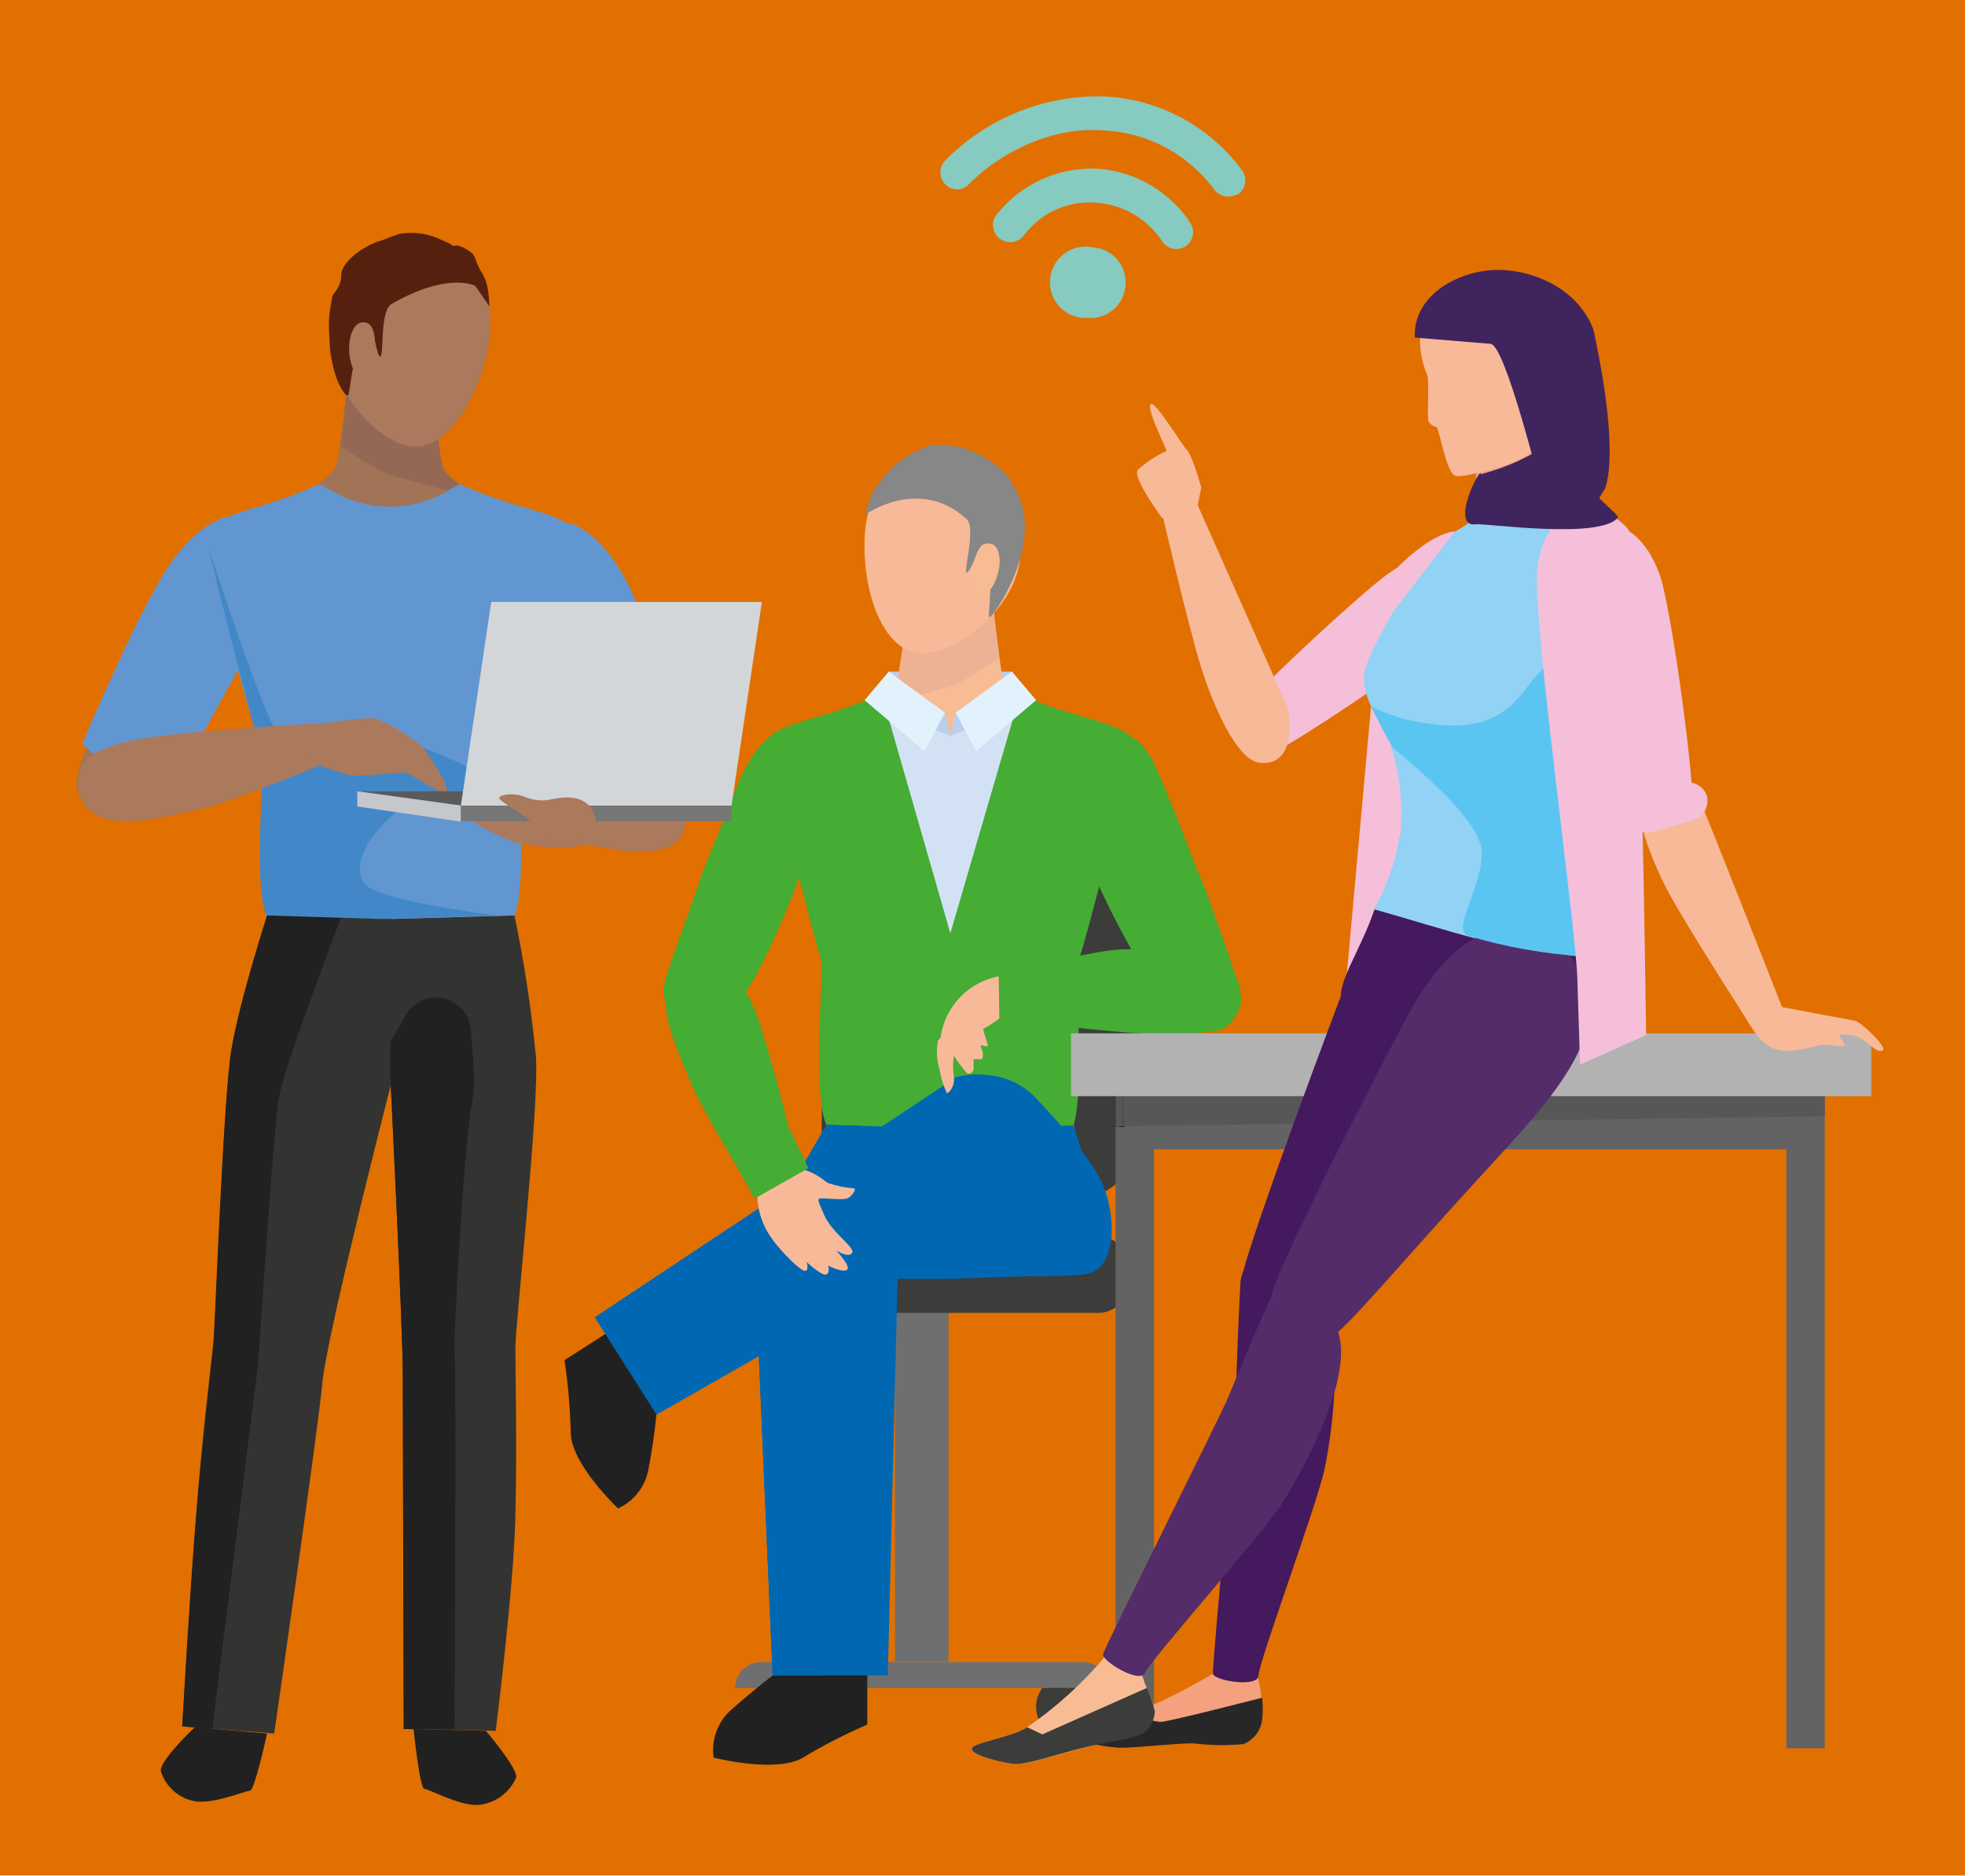
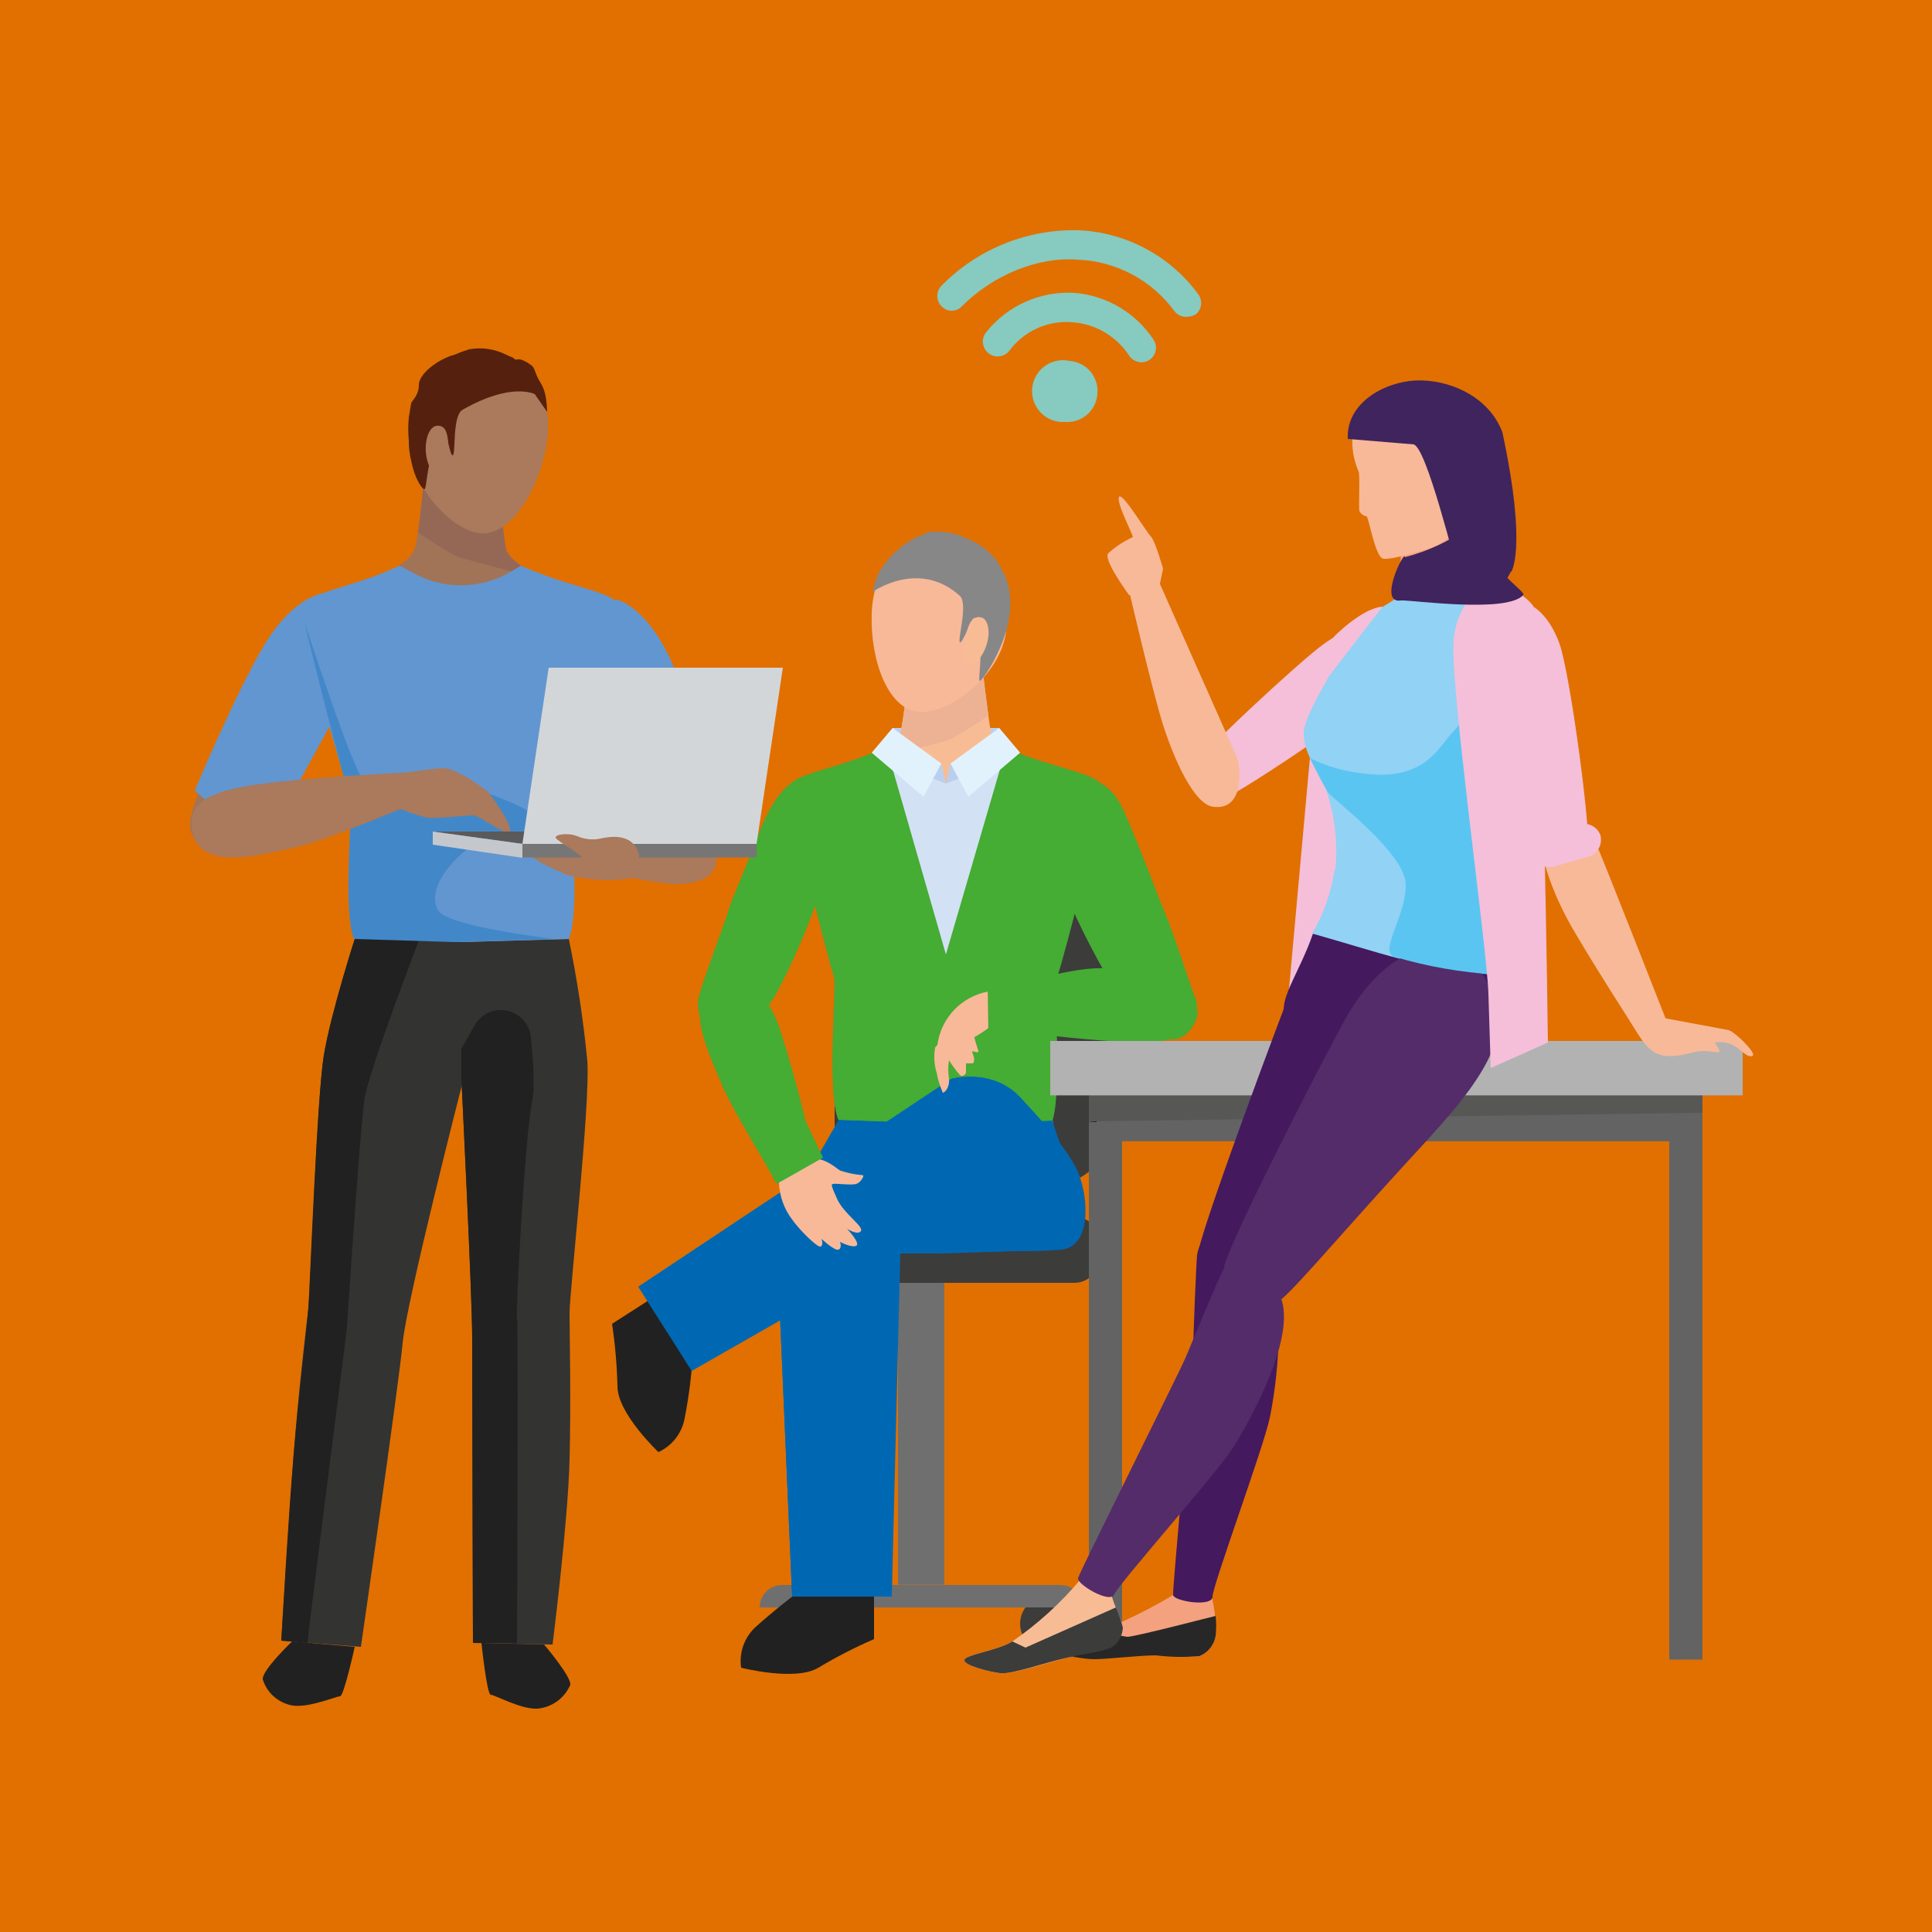
- <svg xmlns="http://www.w3.org/2000/svg" height="210" viewBox="0 0 220 210" width="220">
-   <g fill="none" transform="">
-     <path d="m0 0v210h220v-210z" fill="#e17000" />
-     <g transform="translate(8 10)">
+ <svg xmlns="http://www.w3.org/2000/svg" height="250" viewBox="0 0 250 250" width="250">
+   <g fill="none">
+     <path d="m0 0v250h250v-250z" fill="#e17000" />
+     <g transform="translate(24 29)">
      <path d="m92.2 133.2h6v42.86h-6z" fill="#706f6f" />
      <path d="m83.2 181.1c0 1.933-1.567 3.5-3.5 3.5s-3.5-1.567-3.5-3.5 1.567-3.5 3.5-3.5c.937-.028 1.843.332 2.506.994s1.022 1.569.994 2.506" fill="#313131" />
      <path d="m115 181.1c0 1.933-1.567 3.5-3.5 3.5s-3.5-1.567-3.5-3.5 1.567-3.5 3.5-3.5c.937-.028 1.843.332 2.506.994s1.022 1.569.994 2.506" fill="#3c3c3b" />
      <path d="m116.2 179h-41.9c0-1.602 1.298-2.9 2.9-2.9h36c1.619-.001 2.946 1.282 3 2.9" fill="#706f6f" />
-       <path d="m115 137h-39.5c-1.839.001-3.346-1.461-3.4-3.3v-1.9c0-1.878 1.522-3.4 3.4-3.4h39.5c1.839.054 3.301 1.561 3.3 3.4v1.9c0 .875-.348 1.715-.967 2.333s-1.458.967-2.333.967" fill="#3c3c3b" />
-       <path d="m92.2 124.4h19.6c4.529 0 8.2-3.671 8.2-8.2v-27.1c0-9.941-8.059-18-18-18-9.941 0-18 8.059-18 18v27.1c0 4.529 3.671 8.2 8.2 8.2" fill="#3c3c3b" />
-       <path d="m92 121.3h15.3c3.496-.055 6.3-2.904 6.3-6.4v-26.6c0-7.732-6.268-14-14-14-7.732 0-14 6.268-14 14v26.6c0 3.535 2.865 6.4 6.4 6.4" fill="#3c3c3b" />
+       <g fill="#3c3c3b">
+         <path d="m115 137h-39.5c-1.839.001-3.346-1.461-3.4-3.3v-1.9c0-1.878 1.522-3.4 3.4-3.4h39.5c1.839.054 3.301 1.561 3.3 3.4v1.9c0 .875-.348 1.715-.967 2.333s-1.458.967-2.333.967" />
+         <path d="m92.2 124.4h19.6c4.529 0 8.2-3.671 8.2-8.2v-27.1c0-9.941-8.059-18-18-18-9.941 0-18 8.059-18 18v27.1c0 4.529 3.671 8.2 8.2 8.2" />
+         <path d="m92 121.3h15.3c3.496-.055 6.3-2.904 6.3-6.4v-26.6c0-7.732-6.268-14-14-14-7.732 0-14 6.268-14 14v26.6c0 3.535 2.865 6.4 6.4 6.4" />
+       </g>
      <path d="m91.5 65.2h13.8v4.83h-13.8z" fill="#bacfed" />
      <path d="m89.1 176.7-8.3-.8c-2.469 1.769-4.839 3.672-7.1 5.7-1.406 1.34-2.077 3.277-1.8 5.2 0 0 7 1.8 10 0 2.316-1.391 4.721-2.627 7.2-3.7z" fill="#212121" />
      <path d="m112.1 95.4c2.5-7.5 8.9-20.5 5.1-22.8s-18.8-4.7-18.8-4.7v.2s-14.1 1.2-19 4.2 2.8 15.8 5.2 23.4c.6 1.8.5 9.9.3 17.2 0 1.7-1.5 9.9-1.2 13.3 0 1 11.5 3.8 14.7 4s14.6-3.2 14.7-4.2c.2-3.4-1.2-11.6-1.3-13.4-.2-7.2-.3-15.3.3-17.2" fill="#f8bc95" />
      <path d="m81.6 71.9c-2.7-1.1-5.4 1.7-7.3 6.7s-3.6 8.7-4 10.1-3.2 8.8-3.8 11c-.635 2.145.44 4.426 2.5 5.3 1.8.7 5.2-1.7 7.2-5s12.5-25.3 5.4-28.1" fill="#45ac34" />
      <path d="m104.2 65.6c-.3-1.4-1.1-8.5-1.1-8.5h-4.7v.2h-4.7s-.8 7.1-1.2 8.6-4.2 3.6-4.2 3.6h10.1v-.2h10s-3.9-2.2-4.2-3.7" fill="#f8bc95" />
      <path d="m103.9 63.6c-.3-2.1-.7-5.3-.8-6.2l-.3-.3h-4.4v.2h-4.7s-.8 7.1-1.2 8.6-4.2 3.6-4.2 3.6h.5l9.5-2.6c1.3-.3 5.6-3.3 5.6-3.3" fill="#edb293" />
      <path d="m84.6 115.8-7 12.1-.4 5.3h20.6l15.5-.5 2.8-4.8-4-12.1z" fill="#0068b3" />
      <path d="m76.4 129 2.1 48.6h12.9l1.2-48.6s-1.9-6.4-8.6-6.4-7.6 6.4-7.6 6.4" fill="#0068b3" />
      <path d="m84 122.6c-5.7 0-7.6 6.4-7.6 6.4l2.1 48.6h5.5z" fill="#0068b3" />
      <path d="m113.4 72.5c2.6-1.1 5.9-1.4 8.1 3.6s4.6 11.6 5.2 12.9 3.1 8.6 3.8 10.8.2 4.6-1.8 5.5-5.2-1.5-7.5-4.8-14.7-24.8-7.8-28" fill="#45ac34" />
      <path d="m118.3 72.8c-.5-1.1-4-1.9-7.1-2.9-1.767-.537-3.503-1.171-5.2-1.9l-7.6 4.4-7.6-4.4c-1.689.749-3.426 1.384-5.2 1.9-3.1 1-6.5 1.8-7.1 2.9s5 22.4 5.6 24.2-1 14.5.6 18.3l13.6.5h.1l13.6-.4c1.2-4.4 0-16.7.6-18.6s6.3-22.9 5.7-24" fill="#d3e1f4" />
      <path d="m97.8 69.8.6 2.6-4.6-1.8 2.6-1.2z" fill="#bacfed" />
      <path d="m118.7 72.7c-.6-1.2-4.1-2-7.3-3-1.767-.537-3.503-1.171-5.2-1.9l-7.8 26.7-7.7-26.8s-2.5 1.1-5.3 2-6.7 1.8-7.2 2.9 5 22.9 5.7 24.7-1 14.8.6 18.6l13.8.5h.1l13.8-.4c1.3-4.4 0-17 .7-18.9s6.3-23.3 5.8-24.4" fill="#45ac34" />
      <path d="m100.6 114.6c-1.3-.9-3.3-1.7-4.5-2.5s0-3.3-.1-4.6 3.7-3.9 6.2-4.8 6.9-.5 7.9-2.3-1.7-3.4-2.9-3.4-8.6-2.2-9.8-2-10 1-11.4 0-7.8-22.4-7.8-22.4c1.5 6.8 5.3 23.5 5.7 24.7s-1 14.8.6 18.6l13.8.5h.1l13.8-.4c-1.415-.18-2.818-.447-4.2-.8-1.3-.4-6 .2-7.4-.6" fill="#45ac34" />
      <path d="m99 69.8-.6 2.6 4.6-1.8-2.7-1.2z" fill="#bacfed" />
      <path d="m88.8 68.4 2.7-3.2 6.3 4.6-2.3 4.3z" fill="#e2f2fd" />
      <path d="m108 113s6 6.1 7.5 9.7 1.6 9.7-2.2 10-7.1.3-7.9-.2-7.3-11.6-7.2-12.9 7.2-7.7 9.8-6.6" fill="#0068b3" />
      <path d="m60.5 138.9 5.2 6.6c-.154 3.022-.522 6.03-1.1 9-.344 1.935-1.614 3.579-3.4 4.4 0 0-5.3-5-5.3-8.5-.066-2.712-.299-5.417-.7-8.1z" fill="#212121" />
      <path d="m107.7 124.3-42.2 24.1-6.9-10.9 40.5-26.9s6.5-1.8 10 3.8-1.4 9.9-1.4 9.9" fill="#0068b3" />
      <path d="m115.5 123.3c-.2-.3-7.1-9.9-7.4-10.1-3.6-4.1-9-2.6-9-2.6l-40.5 26.9 3.7 5.8s26.9-25.6 38.2-30c4.4-1.7 15 10 15 10" fill="#0068b3" />
      <path d="m108 68.4-2.7-3.2-6.3 4.6 2.3 4.3z" fill="#e2f2fd" />
      <path d="m88.8 50.4c-.2 6.1 2.1 12.2 5.9 12.7s10.8-4.5 11.5-10.5-2.3-11.2-7.8-12-9.4 3.6-9.6 9.8" fill="#f8b999" />
      <path d="m88.9 47.6s6-4.3 11.3.5c1.1 1-.3 5.6 0 6s1.7-3.6 1.9-3.1c1.5 3.6.3 8.1.7 8.1s5.6-7.4 3.4-13.2c-.172-.495-.408-.965-.7-1.4-.207-.467-.476-.904-.8-1.3l-.7-.7c-.383-.394-.821-.731-1.3-1-.557-.378-1.163-.681-1.8-.9-.567-.288-1.174-.491-1.8-.6l-1.2-.2h-1.6l-1.9.8-.8.5-.8.5-.8.7c-.578.493-1.083 1.065-1.5 1.7-.266.309-.501.644-.7 1l-.3.6-.6 1.9" fill="#878787" />
      <path d="m101.1 52.8c-.5 1.6-.7 3.9.2 4.1s1.9-.9 2.4-2.6.1-3.2-.7-3.4-1.5.2-1.9 1.9" fill="#f8bc95" />
      <path d="m69.5 97.9c2.2-.7 5.3.3 7.4 6.2 1.754 5.487 3.222 11.061 4.4 16.7l-5.3 2.3s-5.5-8.9-6.7-12-5.7-11.5.2-13.2" fill="#45ac34" />
      <path d="m76.5 122.2.3 1.9c.077 1.703.67 3.342 1.7 4.7.9 1.3 3.3 3.7 3.7 3.5s.1-1 .1-1 1.7 1.6 2.2 1.4.2-1 .2-1 1.5.8 2.1.5-1.2-2.2-1.2-2.2 1.4.9 1.8.3-2.2-2.2-3.1-4.2-.7-1.8-.5-1.9 2.4.2 3 0 1-1 .9-1.1-1 0-2.9-.6c-.4-.1-2-1.9-4.3-1.6-1.361.341-2.698.776-4 1.3" fill="#f8b999" />
      <path d="m73.9 119.5 6.3-3.5 2.3 4.8-6 3.4z" fill="#45ac34" />
      <path d="m131 101.8c-.2 2.3-1.6 4.1-8.1 4.1-5.659-.268-11.301-.835-16.9-1.7v-5.5s8.2-2.3 11.7-2.4 13.5-.6 13.2 5.5" fill="#45ac34" />
      <path d="m103.9 99.3c-3.466.621-6.134 3.41-6.6 6.9 0 .5 1.2.9 2.2.4s5.6-2.8 5.7-4.1-.3-3.4-1.3-3.2" fill="#f8b999" />
      <path d="m102.9 100.7c-1.018.619-1.958 1.357-2.8 2.2l-.6.5-.4.5-.4.3-.3.6-.6.4c-.4.3-.1.6-.3.8s-.5.5-.5.6c-.189 1.067-.121 2.165.2 3.2.163.895.431 1.768.8 2.6.2 0 .9-.6.8-1.8-.129-.795-.129-1.605 0-2.4.416.669.884 1.304 1.4 1.9.3.3.7 0 .8-.3v-1.2h.9c.4-.5-.1-1.3-.1-1.5s.7.2.8 0-1.1-2.6-.3-3.1 1.5-2.1.7-3.3" fill="#f8b999" />
      <path d="m108.9 97.9.2 7-5.2.1-.1-6.6z" fill="#45ac34" />
      <g fill="#a17458" transform="translate(0 44)">
        <path d="m21.9 28c-2.4-7.7-8.8-20.7-5.1-23s18.9-4.8 18.9-4.8v.2s14.1 1.2 19 4.1-2.8 16-5.2 23.7c-.6 1.8-.5 10-.3 17.3.1 1.8 1.5 10 1.3 13.5-.1 1-11.5 7.3-14.7 7.5v-.3c-3.2-.1-14.7-6.4-14.8-7.4-.2-3.5 1.2-11.7 1.3-13.5.2-7.3.2-15.5-.4-17.3" />
        <path d="m20.2 4.3c2.6 1.3 3 6 .4 10.7-1.664 3.068-3.501 6.039-5.5 8.9-.7 1.3-4.3 8.8-5.6 10.7s-4.1 3.5-6.1 2.4-3.6-1.7-2.4-5.4 11-31.3 19.2-27.3" />
      </g>
      <path d="m29.7 41.9c.4-1.4 1.2-8.6 1.2-8.6h4.7v.2h4.8s.8 7.2 1.1 8.6 4.3 3.7 4.3 3.7h-10.2v-.2h-10.1s3.9-2.2 4.2-3.7" fill="#a17458" />
      <path d="m30.1 39.9c.3-2.2.6-5.3.7-6.3l.3-.3h4.5v.2h4.8s.8 7.2 1.1 8.6 4.3 3.7 4.3 3.7h-.5l-9.6-2.6c-1.3-.3-5.6-3.3-5.6-3.3" fill="#956856" />
      <g fill="#f8bc95">
        <path d="m43.3 95c5.8-.1 8.1 4 7.9 16.4s-1.9 25.9-2.7 27.9-9.1 2-9.9.8-2.9-26.9-2.9-30.9 1.3-14.2 7.6-14.2" />
        <path d="m43 149.2h1.5c2.296-.107 4.102-2.001 4.1-4.3l-.2-5.2c-.026-1.114-.494-2.172-1.301-2.941s-1.885-1.186-2.999-1.159h-1.5c-1.114.026-2.172.494-2.941 1.301-.769.806-1.186 1.885-1.159 2.999v5.1c.108 2.336 2.063 4.157 4.4 4.1" />
        <path d="m43.8 141.6c1.8 0 6.1.6 5.9 12.2s-5.1 27.5-5.1 27.5h-4.2s-2.1-21.5-2.1-25.6c-.1-9.4-.1-14.1 5.5-14.1" />
        <path d="m28 95.1c-5.8-.7-8.5 3.1-9.6 15.5s-1.7 26-1.1 28 8.8 2.9 9.7 1.9 6.6-26.5 7-30.5.3-14.3-6-14.9" />
        <path d="m21.8 149.1-1.5-.2c-2.299-.312-3.937-2.392-3.7-4.7l.7-5.2c.36-2.259 2.425-3.841 4.7-3.6l1.5.2c2.288.311 3.896 2.41 3.6 4.7l-.6 5.2c-.311 2.288-2.41 3.896-4.7 3.6" />
        <path d="m21.7 141.4c-1.7-.2-6.1 0-7.1 11.5s.9 27.9.9 27.9l4.2.4s5.6-21.1 6.1-25.2c1-9.3 1.5-14-4.1-14.6" />
        <path d="m53.2 48.8c-2.8.9-3.8 5.5-1.9 10.5 1.271 3.27 2.706 6.474 4.3 9.6.5 1.3 3.1 9.3 4.1 11.3s3.6 4 5.7 3.2 3.8-1.2 3.1-5-6.7-32.5-15.3-29.6" />
      </g>
      <path d="m49.6 92.5c1.088 5.219 1.889 10.493 2.4 15.8.4 5.5-2.3 29.9-2.3 32.6s.2 10.9 0 19-2.2 23.9-2.2 23.9l-10.3-.2s-.1-34.1-.1-39.5-1.4-33.6-1.4-33.6v-17.6z" fill="#333332" />
      <path d="m15.4 49.1c.6-1 4.1-1.9 7.2-2.9 1.739-.564 3.442-1.232 5.1-2l1.7.9c3.878 2.192 8.622 2.192 12.5 0l1.5-.9s2.5 1.1 5.3 2 6.7 1.8 7.2 2.9-5.1 22.9-5.7 24.7 1 14.8-.6 18.7l-13.9.4-13.9-.4c-1.2-4.4.1-17.1-.6-18.9s-6.9-22.7-5.8-24.5" fill="#6296d0" />
      <g transform="translate(12 92)">
        <path d="m10 .2s-3.2 9.9-4.1 15.4-1.7 30.1-2 32.7-1.3 10.9-1.9 18.9-1.6 24.1-1.6 24.1l10.3.8s4.9-33.9 5.4-39.3 7.7-33.5 7.7-33.5v-18.4z" fill="#333332" />
        <path d="m34.4 91.8s3.5 4.1 3.4 5.2c-.742 1.756-2.4 2.951-4.3 3.1-2.1.1-5.5-1.8-6-1.8s-1.2-6.7-1.2-6.7z" fill="#212121" />
      </g>
      <path d="m13.8 183.4s-3.9 3.7-3.8 4.9c.547 1.783 2.059 3.101 3.9 3.4 2.1.3 5.6-1.2 6.1-1.2s1.9-6.4 1.9-6.4z" fill="#212121" />
      <path d="m23.2 113c-.6 3.7-2.2 28.2-2.3 29.6s-5 39.2-5.1 41l-3.4-.3s.9-16 1.6-24.1 1.7-16.2 1.9-18.9 1.1-27.2 2-32.7 4.1-15.4 4.1-15.4l8.2.5s-6.4 16.7-7 20.3" fill="#212121" />
      <path d="m37.4 103.7c.836-1.508 2.562-2.288 4.246-1.919 1.684.369 2.926 1.8 3.054 3.519.4 4 .5 6.7.1 8.6-.9 4.6-2.1 27.1-1.9 27.7s0 42 0 42h-5.7s-.1-34.1-.1-39.5-1.4-33.6-1.4-33.6v-3.8z" fill="#212121" />
      <path d="m55.9 48.6s3.6.9 6.7 7.4 5.9 19.8 5.9 19.8c-1.651 1.231-3.516 2.147-5.5 2.7-3.6 1.1-5.2.8-5.2.8l-4.6-13.8s-1.8-16.4 2.7-16.9" fill="#6296d0" />
      <path d="m17.7 47.8s-3.7.4-7.4 6.5-9.1 19-9.1 19c1.512 1.415 3.276 2.534 5.2 3.3 1.606.759 3.332 1.233 5.1 1.4l7.2-13.1s3.4-16.2-1-17.1" fill="#6296d0" />
      <path d="m46.7 28.7c-1.1 6-4.7 11.7-8.6 11.3s-9.7-6.8-9.2-12.8 4.8-10.7 10.4-10.3 8.5 5.6 7.4 11.8" fill="#ab795b" />
      <path d="m45.2 22s-3-1.6-9.3 2c-1.4.7-.9 5.6-1.3 5.9s-.9-3.9-1.2-3.4c-2.3 3.2-2.1 7.9-2.5 7.8s-1.3-1.6-1.7-3.7c-.204-.851-.305-1.724-.3-2.6-.1-.997-.1-2.003 0-3l.3-1.8c.1-.4 1-1 1-2.4s2.4-3.3 4.6-3.9c.621-.266 1.255-.499 1.9-.7 1.634-.297 3.319-.051 4.8.7l.9.4c.2.1.1.3.6.2s1.4.5 1.8.8.4.9.9 1.8 1 1.4 1.1 4.2" fill="#55210e" />
      <path d="m34 28.4c.1 1.7-.2 4-1.1 4.1s-1.7-1.4-1.8-3.1.5-3.2 1.4-3.3 1.4.5 1.5 2.3" fill="#ab795b" />
      <path d="m32.7 88.8c-1.9-3.2 3.3-8.2 5.7-9.1s6.7-.4 7.3-2.2-10.7-5.4-11.8-5.3-9.3 1-10.7 0-7.8-20.7-7.8-20.7c1.5 6.6 5.5 21.8 5.9 23s-1 14.2.5 18l12.9.4h.1l12.9-.4s-13.8-1.6-15-3.7" fill="#4288c8" />
      <g fill="#ab795b" transform="translate(0 70)">
        <path d="m68.3 9.3c-.7-2.2-1.8-3.8-4.7-3.1s-8.9 4.4-8.9 4.4l1.1 3.6s6.6 1.4 8.2 1.2 6.2-.2 4.3-6.1" />
        <path d="m.8 8.2c-.3-2.4.7-4.4 7.2-5.5s21.8-1.8 21.8-1.8l.4 3.8s-12.3 5.2-15.8 5.9-12.9 3.7-13.6-2.4" />
      </g>
      <path d="m26.7 75.2c1.45.665 2.956 1.201 4.5 1.6 1.1.2 5.1-.3 6-.3s4.6 3 4.8 2-2.8-5-2.8-5-4.1-3.2-5.9-3.1-4.9.6-4.9.6z" fill="#ab795b" />
      <path d="m61 80c-1.549-.36-3.119-.627-4.7-.8-1.1.1-4.9 1.3-5.8 1.5s-6.1-.2-6 .7 5.1 2.9 5.1 2.9c1.871.416 3.783.617 5.7.6l4.9-.5z" fill="#ab795b" />
      <path d="m43.6 80.2h29.5l-15.2-1.6h-25.9z" fill="#5b5a5a" />
      <path d="m43.6 80.2h30.3l3.4-22.8h-30.3z" fill="#d2d6d9" />
      <path d="m43.6 82-11.6-1.7v-1.7l11.6 1.6z" fill="#c4c8cd" />
      <path d="m43.6 80.2h30.3v1.75h-30.3z" fill="#767676" />
      <path d="m54.9 83.7s-3.3-.9-3.4-1.5-3.5-2.4-3.6-2.8 1.5-.7 2.8-.2c.756.325 1.579.462 2.4.4.5 0 2.4-.7 4 0 1.055.466 1.698 1.551 1.6 2.7 0 .5-2.8 2.3-3.8 1.4" fill="#ab795b" />
      <path d="m116.9 107.3h4.3v78.05h-4.3z" fill="#646363" />
      <path d="m192 107.7h4.3v78.05h-4.3z" fill="#646363" />
      <path d="m117.7 107.3h77.7v11.38h-77.7z" fill="#646363" />
      <path d="m116.9 112.4h1v3.78h-1z" fill="#121212" />
      <path d="m116.9 112.4v3.8l.8-.1v-3.7z" fill="#575756" />
      <path d="m195.4 115h.9v-2.6h-.9z" fill="#575756" />
      <path d="m117.7 112.4v3.7l77.7-1.1v-2.6z" fill="#575756" />
      <path d="m111.9 105.7h89.6v7.04h-89.6z" fill="#b2b2b2" />
      <path d="m145.5 69.1-3.3 36.5 8.8.3 3.9-41.9z" fill="#f5bfd9" />
      <path d="m157.5 51.5c2 1.6 1.2 5.1-1.7 8.1s-21 15.2-22.3 15.1-4.2-2.1-3.5-3.9 14.4-14.4 17.2-16.4 7.8-4.9 10.3-2.9" fill="#f5bfd9" />
      <path d="m133 75.4c-2.5-.3-5.1-6.2-6.5-10.6s-4.5-17.8-4.5-17.8l3.8-1.1 10.3 23.2c.4 1.2 1 6.8-3.1 6.3" fill="#f8b999" />
      <path d="m169.4 97.1c.441 2.238.609 4.521.5 6.8-.4 5.7-19.5 7.4-20.2 7.2s-6.9-6.8-7.5-8.9 2.1-5.7 3.7-10.4z" fill="#44195e" />
      <path d="m132.5 176.6c.627 1.97.898 4.035.8 6.1-.196 1.175-.993 2.161-2.1 2.6-2 .3-3.7-.3-5.8-.3s-5.9.8-8.7.6c-1.3-.1-4.1-.6-3.9-1.3s4.1-1.6 6.2-2.5c3.04-1.242 5.982-2.713 8.8-4.4 0 0 4.5-1 4.7-.8" fill="#f4a17f" />
      <path d="m153.4 98.2c3 3.6 5.6 11.2-.1 18.8s-13.1 19.9-14.1 20.2-7.6-2.6-8.2-3.6 11.6-33.5 12.3-35.1 6.6-4.5 10.1-.3" fill="#44195e" />
      <path d="m139.5 134.5c3.3 4.4 1.6 16.2.8 20s-7.4 21.7-7.4 23.1-5 .6-5.1-.2 2.6-29.6 2.6-31.6.4-11.5.5-12.4c.7-4.7 6.7-1.5 8.6 1.1" fill="#44195e" />
      <path d="m158.5 51.8c-1.7-.1-1.6-2.1-1.5-3.7v-.2c.2-.7.4-10.5.4-10.5l10.1-3.1s-1 9.8-.6 11.7c-2.6 2.6-4.8 6-8.5 5.8" fill="#f4a17f" />
      <path d="m148.8 83.5c.365-3.98-.217-7.989-1.7-11.7-.5-.7-2.5-3.6-2.4-6s3.9-8 4.2-9.2-.1-2.9.5-3.7 6.7-3.8 7.6-4.8c.9 1.2 7.4.5 10-2.1v.2c2.1 2 8.5 3.9 9.8 7.2s-7.2 13-7.6 26.7c-.2 4.1-.1 11.6.1 17-8.3-.4-15.3-3-23.5-5.3 1.489-2.555 2.474-5.373 2.9-8.3" fill="#92d2f4" />
      <path d="m169.7 101.3c1.6 6.3-5.9 13.8-12.3 20.8-8.6 9.4-15.2 17.3-16.2 17.4s-6.3-3.2-6.8-4.3 11.3-24.3 15.6-32.2c6.6-12 16.9-12.3 19.7-1.7" fill="#542c6a" />
      <path d="m119.8 177.2c.2 1.3 1.4 3.4 1.5 4.4.001 1.072-.571 2.064-1.5 2.6-1.9.7-2.6.5-5.7 1.3s-7.2 2.2-8.7 2-4.7-1-4.6-1.7 4.3-1.2 6.2-2.4c3.28-2.259 6.24-4.95 8.8-8 0 0 4 1.5 4 1.8" fill="#f8bc95" />
      <path d="m141.9 139.4c1.5 5.4-4.3 15.7-6.4 19s-14.8 17.6-15.3 18.9-4.9-1.3-4.7-2.1 13.1-26.6 13.9-28.5 4.4-10.6 4.9-11.4c2.3-4.2 6.7 1.1 7.6 4.1" fill="#542c6a" />
      <path d="m133.3 180.1c.101.864.101 1.736 0 2.6-.196 1.175-.993 2.161-2.1 2.6-1.865.167-3.742.133-5.6-.1-2.1 0-6.4.5-8 .5s-5.4-.7-5.2-1.4 4.5-1.6 6.6-2.5c.875.556 1.868.899 2.9 1 1 0 11.3-2.7 11.4-2.7" fill="#282727" />
      <path d="m152.3 24.3c2.2-2.7 9.2-5.7 13.4-1.2s3.1 9.5 1.5 12.8c-1.091 2.432-2.954 4.436-5.3 5.7-.5.3-5.8 1.9-6.9 1.7s-1.9-5.6-2.2-5.5c-.399-.067-.737-.33-.9-.7-.1-.6.1-4.7-.1-5.1s-2-4.7.5-7.7" fill="#f8b999" />
      <path d="m120.4 179c.373.84.674 1.71.9 2.6-.037 1.062-.599 2.036-1.5 2.6-1.9.7-2.6.6-5.7 1.3s-7.2 2.2-8.7 2-4.7-1-4.6-1.7 4.3-1.2 6.2-2.4l1.7.8z" fill="#3c3c3b" />
      <path d="m150.4 27.8 8.5.7c1.7.3 5.4 15.7 5.8 16.6 4.6 7 7.3-1.7 6.8 0 0 0 2.2-2.8-1.1-18.2-2-5.2-8-7.1-12-6.6s-8.2 3.2-8 7.5" fill="#40245d" />
      <path d="m145.5 69.1c1.981.977 4.11 1.619 6.3 1.9 8.8 1.4 10.4-3.6 12.4-5.5s4.1-11.1 4.1-11.1l8 3.4s-6.4 12.9-6.8 19.5c-.2 3.7-.1 19.8-.1 19.8-4.406-.276-8.767-1.048-13-2.3-2-.7 1.6-5.4 1.5-9.4s-9.4-11-10-11.8-2.4-4.5-2.4-4.5" fill="#5bc5f2" />
      <path d="m126.5 44.6s-1-3.6-1.6-4.2-3.7-5.8-4.1-5.1 1.9 5.1 1.8 5.2c-1.171.526-2.252 1.235-3.2 2.1-.7.8 2.7 5.4 2.7 5.4l3.6.4z" fill="#f8b999" />
      <path d="m168.9 46c-2.794 1.691-4.586 4.641-4.8 7.9-.5 5.7 4.3 39.5 4.5 45.7s.3 9.6.3 9.6l7.4-3.3s-.7-54.3-1.8-56.3-5.6-3.6-5.6-3.6" fill="#f5bfd9" />
      <path d="m154.9 49.5-7.4 9.6 1.1-5.7s3.6-3.7 6.3-3.9" fill="#f5bfd9" />
      <path d="m182.5 80.1c.6 1.2 9.5 23.9 9.5 23.9l-3.9 1s-7.1-11-9.3-15.1-4.4-10.2-2.9-12.1c2.7-3.4 6.1 1.2 6.6 2.3" fill="#f8b999" />
      <path d="m171.4 49.2c2.3-1.1 5 1.2 6.4 5.1s4.3 25.6 3.6 26.8-4.1 2-5.4.5-6.1-18.4-6.7-21.8-.9-9.2 2.1-10.6" fill="#f5bfd9" />
      <g transform="translate(174 77)">
        <path d="m9.1 2.1c.28 1.124-.32 2.281-1.4 2.7l-4.5 1.3c-.53.185-1.114.139-1.609-.127-.495-.266-.854-.728-.991-1.273-.324-1.104.3-2.263 1.4-2.6l4.4-1.4c1.13-.331 2.319.286 2.7 1.4" fill="#f5bfd9" />
        <path d="m13.1 26.4c1 1.6 2.1 3.9 4.2 4.2s3.7-.6 5-.6 2.1.3 2.2.1-.6-1.2-.6-1.2c.976-.162 1.977.052 2.8.6 1 .8 1.6 1.4 2.1 1.1s-2.2-3-3.1-3.3l-9.1-1.7z" fill="#f8b999" />
      </g>
      <path d="m164.5 35.5s.3-3.7 4.3-2.2.6 6.5-.2 8.8c1.1 3.3 4.9 5.5 4.5 5.9-2.1 2.4-14.6.6-15.8.7-3.1.5.5-6.7.5-5.6 2.939-.766 5.716-2.053 8.2-3.8z" fill="#40245d" />
      <path d="m114.4 17.7c-1.526-.333-3.107.253-4.047 1.501s-1.068 2.929-.327 4.304 2.215 2.194 3.774 2.095c1.035.083 2.06-.251 2.849-.927.788-.676 1.275-1.638 1.351-2.673.111-1.051-.209-2.103-.888-2.914s-1.657-1.311-2.712-1.386" fill="#87cac0" />
      <g fill="#87cac0" transform="translate(97)">
        <path d="m18.1 8.9c-4.436-.282-8.731 1.623-11.5 5.1-.663.828-.528 2.037.3 2.7.828.663 2.037.528 2.7-.3 1.903-2.577 5.009-3.978 8.2-3.7 2.968.224 5.665 1.812 7.3 4.3.557.877 1.715 1.145 2.6.6.877-.557 1.145-1.715.6-2.6-2.285-3.49-6.044-5.738-10.2-6.1" />
        <path d="m18.7.8c-6.711-.21-13.203 2.402-17.9 7.2-.347.37-.532.864-.514 1.371s.24.986.614 1.329c.353.342.83.524 1.321.506.491-.019.953-.238 1.279-.606 4-4 9.8-6.4 14.9-6 5.006.178 9.653 2.649 12.6 6.7.367.45.919.708 1.5.7.418-.006.829-.108 1.2-.3.403-.315.662-.779.718-1.287.056-.508-.094-1.017-.418-1.413-3.615-4.886-9.23-7.895-15.3-8.2" />
      </g>
    </g>
  </g>
</svg>
